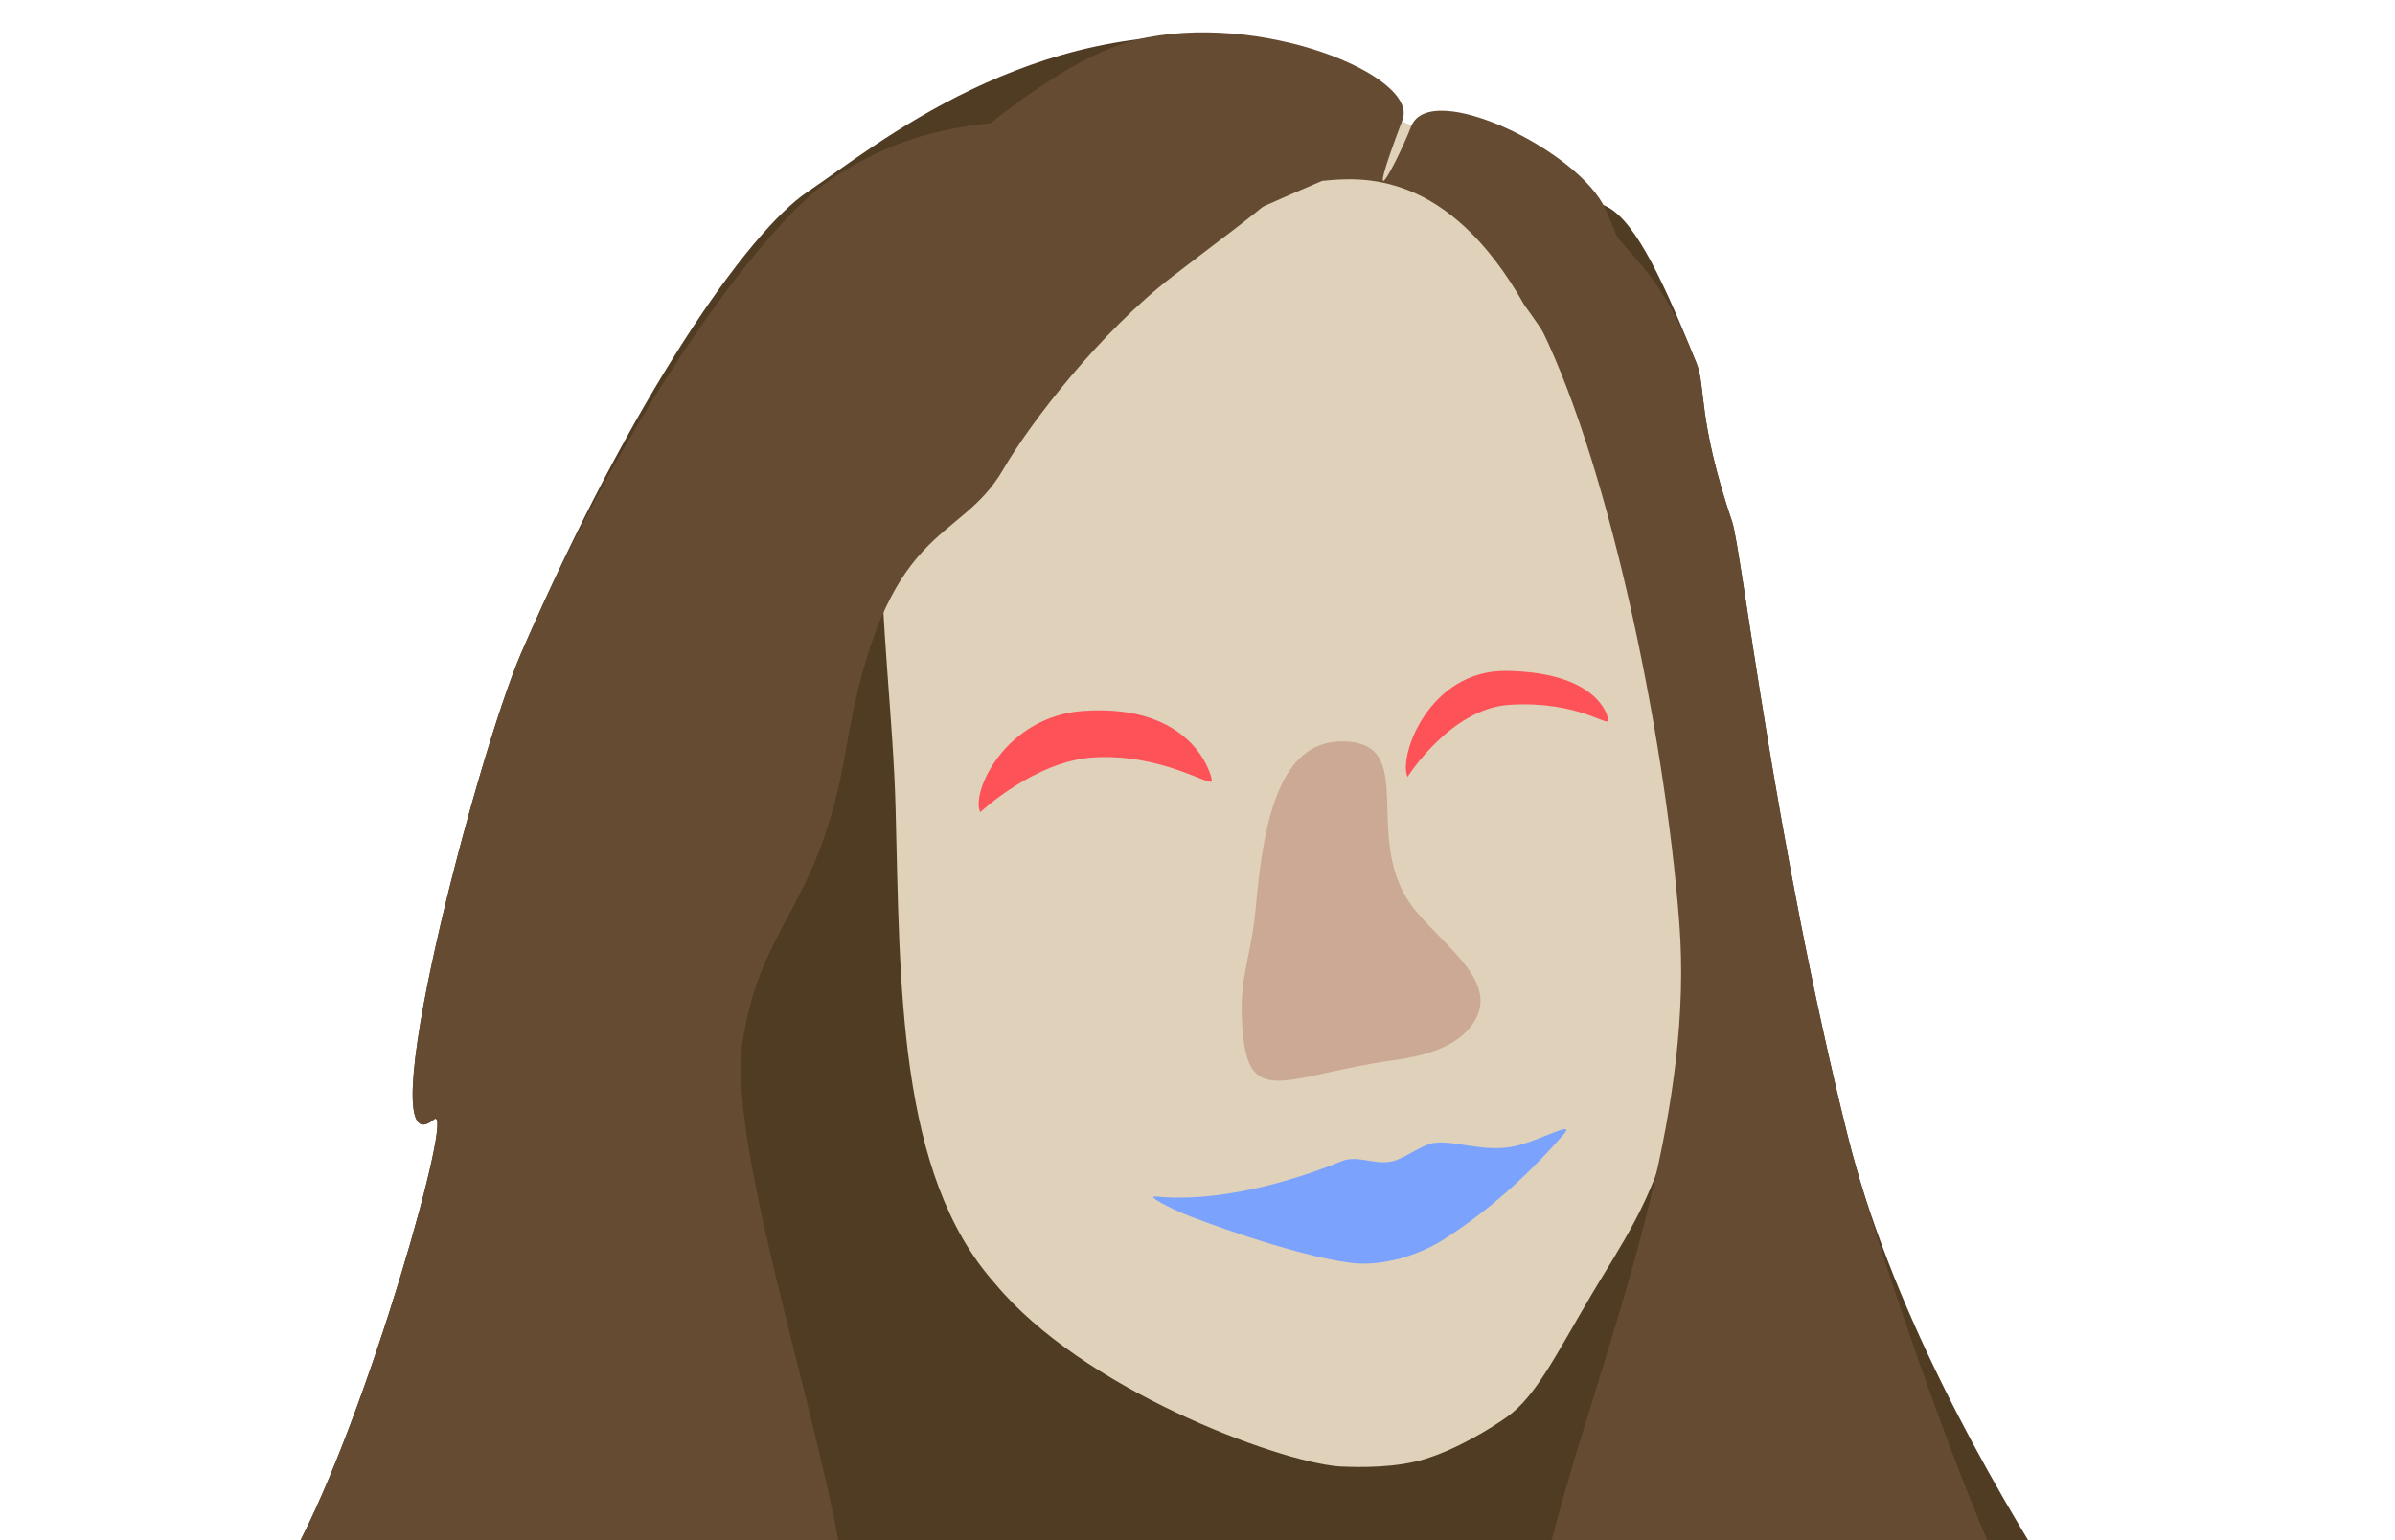
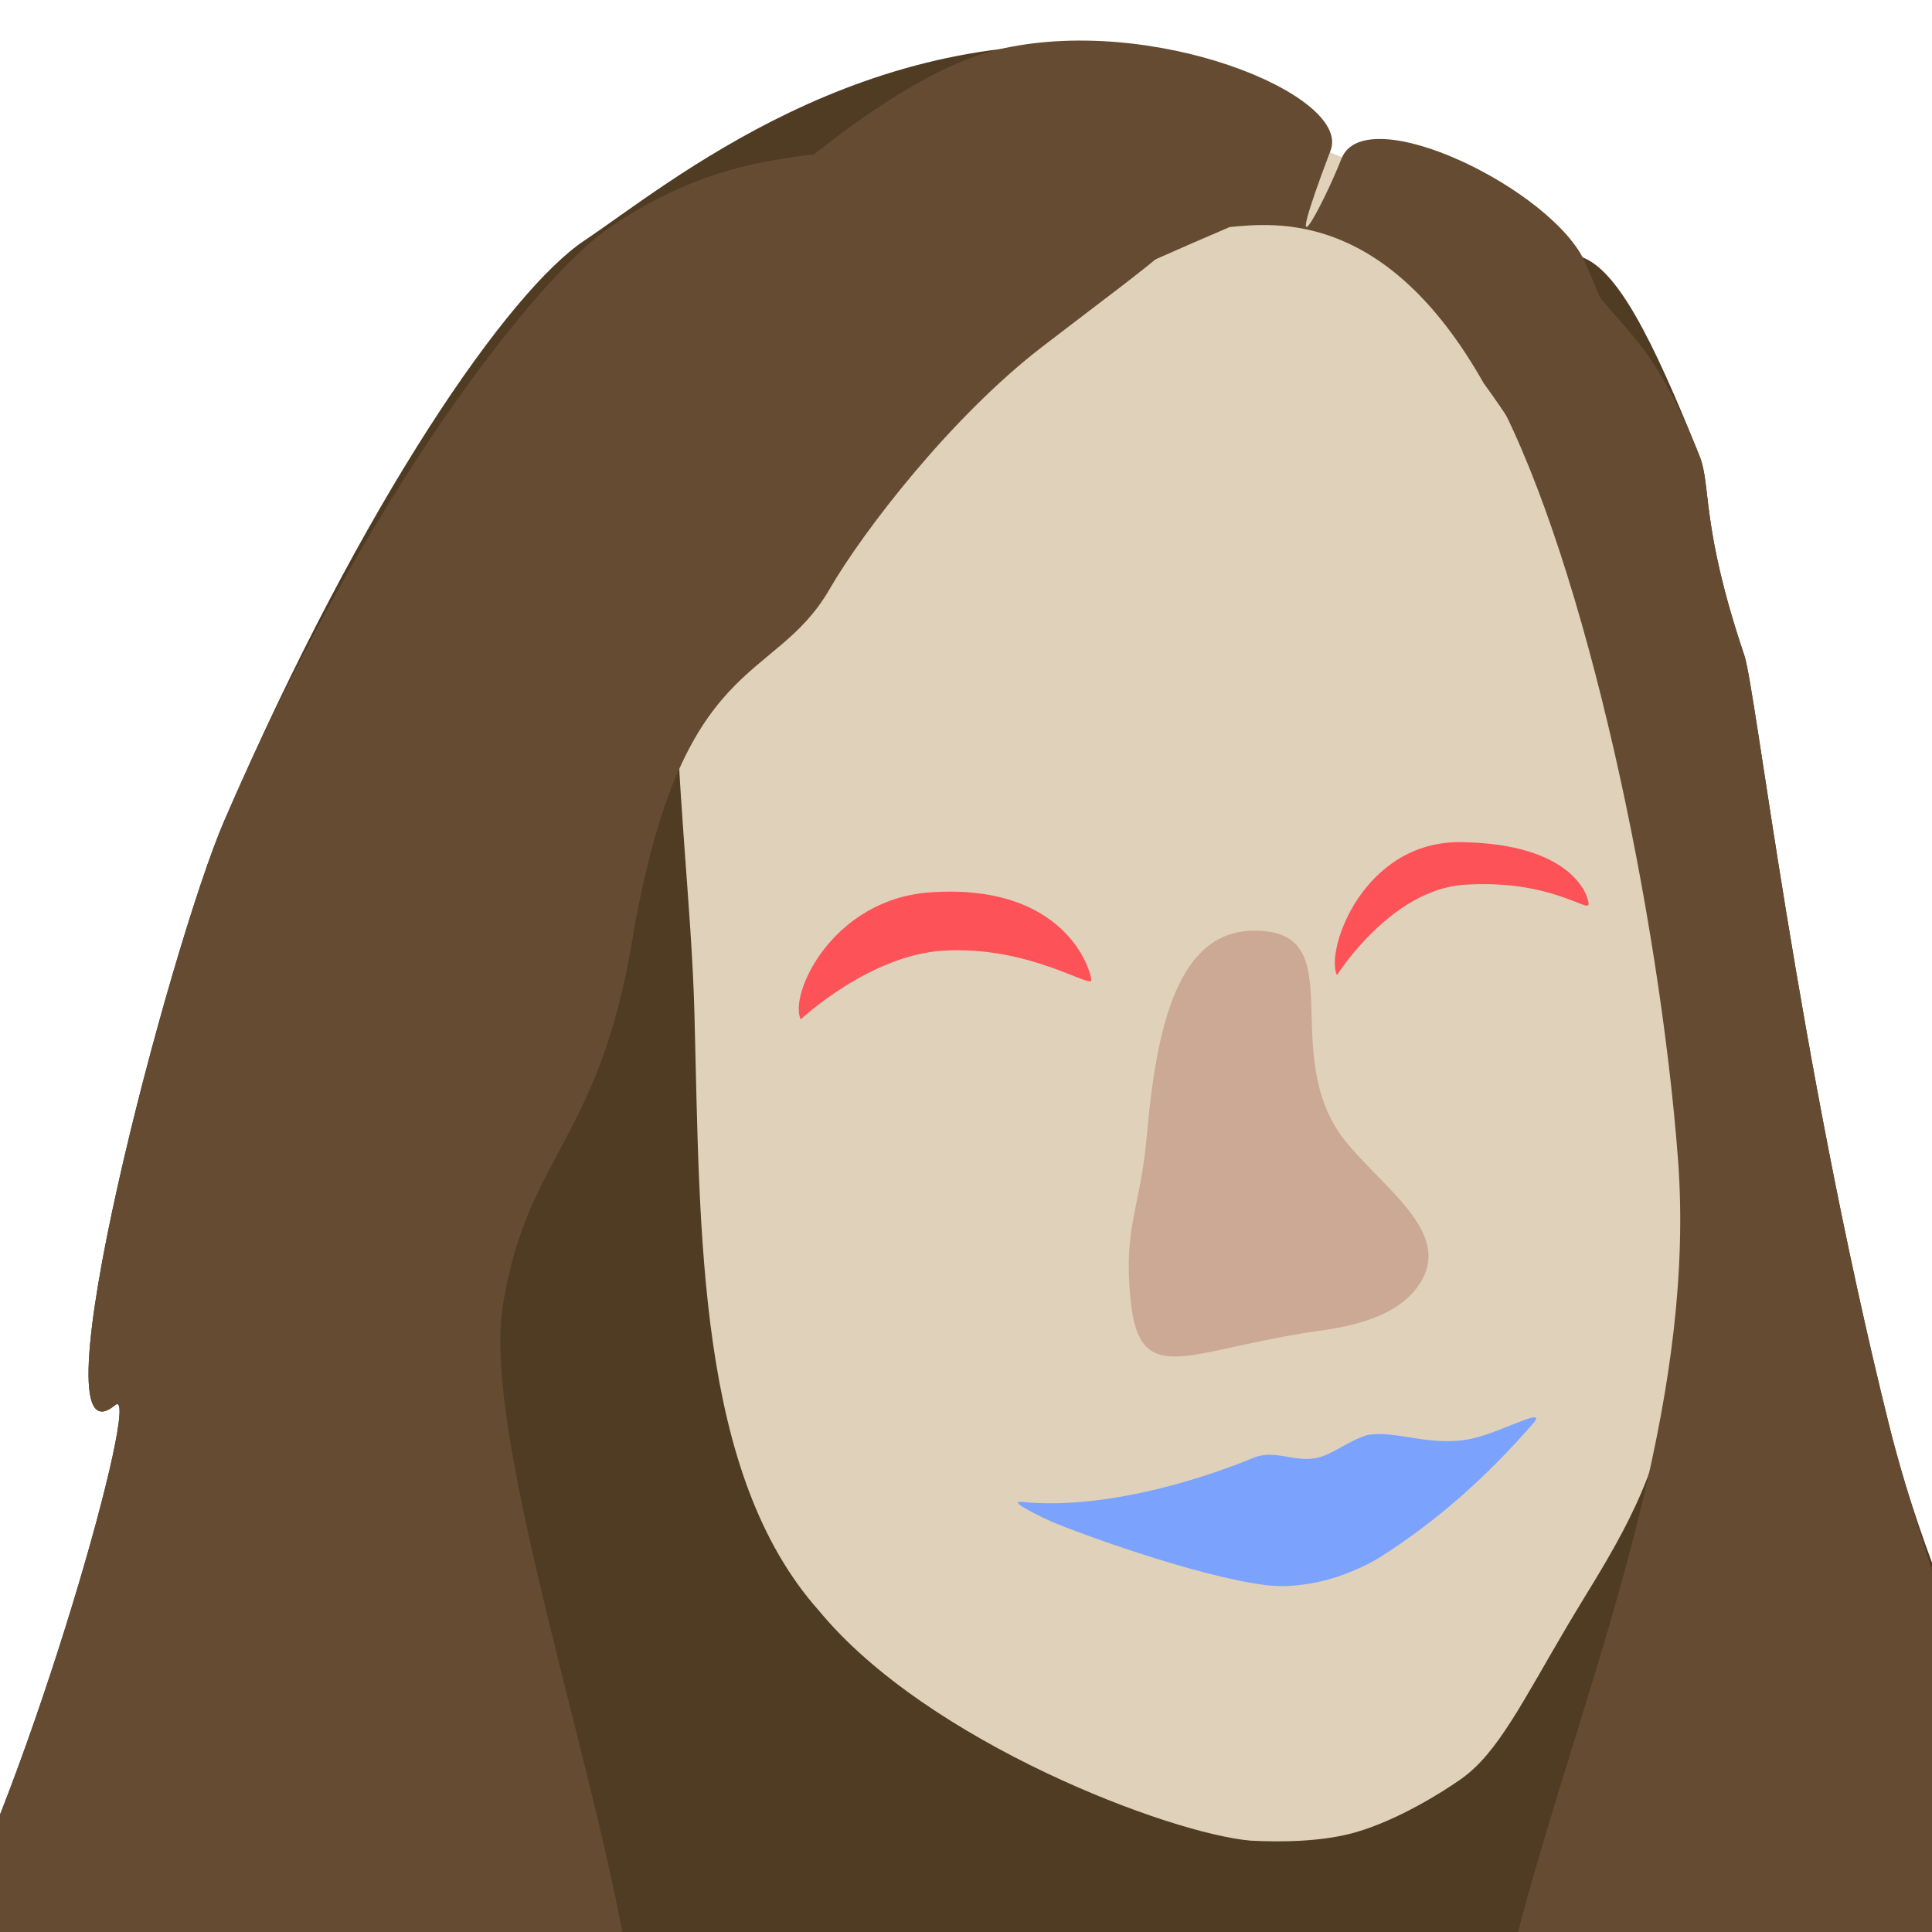
- <svg xmlns="http://www.w3.org/2000/svg" version="1.1" id="Layer_1" x="0px" y="0px" viewBox="150 300 700 450" style="enable-background:new 0 0 900 900;" xml:space="preserve">
+ <svg xmlns="http://www.w3.org/2000/svg" version="1.1" id="Layer_1" x="0px" y="0px" viewBox="0 0 450 450" style="enable-background:new 0 0 450 450;" xml:space="preserve">
  <style type="text/css">
	.face{
   fill:#e0d1ba;
  }
  .hair-front{
    opacity:1;
    fill:#654b31;
    fill-opacity:1;
  }
  .hair{
    opacity:1;
    fill:#503b23;
    fill-opacity:1;
  }
  .eyes{
    opacity:1;
    fill:#FD5258;
    fill-opacity:1;
  }
  .nose{
    opacity:1;
    fill:#cca994;
    fill-opacity:1;
  }
  .mouth{
    fill:#7BA3FE;
  }
</style>
-   <g transform="scale(10)">
+   <g transform="translate(-250 -300) scale(10)">
    <g id="hair-behind">
      <path class="hair" d="m 80.115,83.63 c 0,0.995 -60.933,5.538 -61.51,4.073 -0.424,-1.078 -0.885,-4.025 0.375,-6.675 1.427,-2.999 3.461,-3.522 4.627,-5.664 2.115,-3.887 4.734,-13.186 4.073,-12.636 -1.968,1.636 1.277,-10.689 2.548,-13.623 3.259,-7.528 6.638,-12.334 8.376,-13.497 1.958,-1.309 6.523,-5.165 12.847,-4.487 1.792,0.192 2.563,0.245 2.04,1.523 0.08,5.274 6.839,1.113 8.343,3.34 0.831,0.295 1.635,1.853 2.75,4.631 0.282,0.703 0.024,1.622 1.045,4.648 0.27,0.8 1.235,9.337 3.375,17.943 2.418,9.725 11.111,20.083 11.111,20.423 z" />
    </g>
    <g id="face-rotate" transform="rotate(-1.5 49 50)">
      <g id="face">
        <path class="face" d="m 63.901,51.713 c 0.027,1.654 0.129,4.682 0.13,6.314 6.49e-4,1.89 -0.214,3.809 -0.587,5.375 -0.471,1.977 -1.578,3.459 -2.388,4.752 -1.105,1.764 -1.714,2.948 -2.572,3.526 -0.47,0.317 -1.501,0.918 -2.466,1.178 -0.801,0.216 -1.782,0.195 -2.486,0.141 -1.857,-0.205 -7.458,-2.479 -9.907,-5.609 -2.771,-3.272 -2.542,-8.83 -2.542,-13.993 0,-5.117 -1.19,-11.475 1.863,-15.819 2.114,-3.008 6.608,-5.547 9.868,-4.924 1.758,0.33 3.975,1.037 5.878,2.31 1.559,1.043 2.234,2.216 3.196,3.819 1.784,2.975 1.932,8.04 2.013,12.93 z" />
      </g>
      <g id="hair-with-face">
        <path class="hair-front" d="m 59.852,39.221 c -2.155,-4.075 -4.717,-3.885 -5.827,-3.806 -4.661,1.839 -11.732,5.097 -13.44,5.337 -5.524,0.777 3.803,-8.691 8.099,-9.599 3.637,-0.785 8.261,1.261 7.738,2.538 -1.309,3.194 -0.221,1.308 0.247,0.201 0.59,-1.395 4.915,0.844 5.619,2.58 2.032,5.011 -0.338,2.233 0.777,5.011 -1.175,2.477 -1.158,0.697 -3.212,-2.264 z" />
      </g>
      <g id="eyes">
        <path class="eyes" d="m 50.344,52.864 c -4e-6,0.212 -1.446,-0.852 -3.448,-0.774 -1.719,0.067 -3.342,1.513 -3.342,1.513 -0.266,-0.585 0.801,-2.777 3.085,-2.879 3.174,-0.142 3.705,1.928 3.705,2.14 z" />
        <path class="eyes" d="m 61.969,51.398 c -4e-6,0.212 -0.878,-0.604 -2.88,-0.526 -1.719,0.067 -3.022,2.027 -3.022,2.027 -0.266,-0.585 0.694,-3.116 2.979,-3.021 2.57,0.106 2.924,1.307 2.924,1.519 z" />
      </g>
      <g id="nose">
        <path class="nose" d="m 56.218,56.842 c 0.936,1.17 2.445,2.216 1.521,3.383 -0.539,0.681 -1.565,0.861 -2.3,0.944 -3.077,0.351 -4.221,1.289 -4.376,-0.835 -0.127,-1.735 0.283,-2.097 0.477,-3.804 0.299,-2.621 0.872,-4.717 2.573,-4.717 2.442,-10e-7 0.424,2.927 2.105,5.029 z" />
      </g>
      <g id="mouth">
        <path class="mouth" d="m 48.404,64.971 c 1.78,0.229 3.963,-0.326 5.428,-0.886 0.498,-0.19 0.957,0.144 1.48,0.04 0.377,-0.075 0.719,-0.369 1.179,-0.499 0.66,-0.107 1.475,0.329 2.435,0.147 0.71,-0.135 1.828,-0.739 1.424,-0.302 -1.135,1.227 -2.281,2.193 -3.626,3.002 -0.349,0.21 -0.889,0.416 -1.287,0.507 -0.457,0.104 -0.94,0.149 -1.404,0.078 -1.651,-0.254 -4.436,-1.373 -4.941,-1.606 -0.076,-0.035 -1.068,-0.528 -0.69,-0.479 z" />
      </g>
    </g>
    <g>
      <path class="hair-front" d="m 59.65,78.522 c 0.228,-1.85 0.758,-3.827 1.378,-5.89 1.477,-4.922 3.461,-10.331 3.054,-15.655 -0.43,-5.63 -2.131,-13.788 -4.23,-17.756 -1.178,-1.865 0.512,-4.978 1.912,-2.957 1.047,1.51 1.705,1.574 2.819,4.352 0.282,0.703 0.024,1.622 1.045,4.648 0.27,0.8 1.235,9.337 3.375,17.943 0.716,2.879 3.392,10.698 4.82,13.411 -5.444,0.156 -5.374,1.194 -14.173,1.903 z" />
    </g>
    <g>
      <path class="hair-front" d="m 52.592,34.867 c 0.577,0.358 -0.54,1.075 -3.314,3.208 -2.118,1.629 -4.166,4.284 -4.957,5.65 -1.309,2.26 -3.458,1.428 -4.596,8.188 -0.788,4.682 -2.45,4.991 -3.013,8.495 -0.504,3.136 2.41,11.387 3.013,15.989 0.09,0.69 0.129,1.298 0.096,1.794 -7.683,-0.957 -11.294,-3.056 -16.213,-2.826 2.115,-3.887 4.734,-13.186 4.073,-12.636 -1.968,1.636 1.277,-10.689 2.548,-13.623 3.259,-7.528 7.27,-12.671 9.009,-13.834 1.958,-1.309 3.641,-1.695 6.482,-1.789 4.664,-0.155 5.876,0.764 6.873,1.384 z" />
    </g>
  </g>
</svg>
